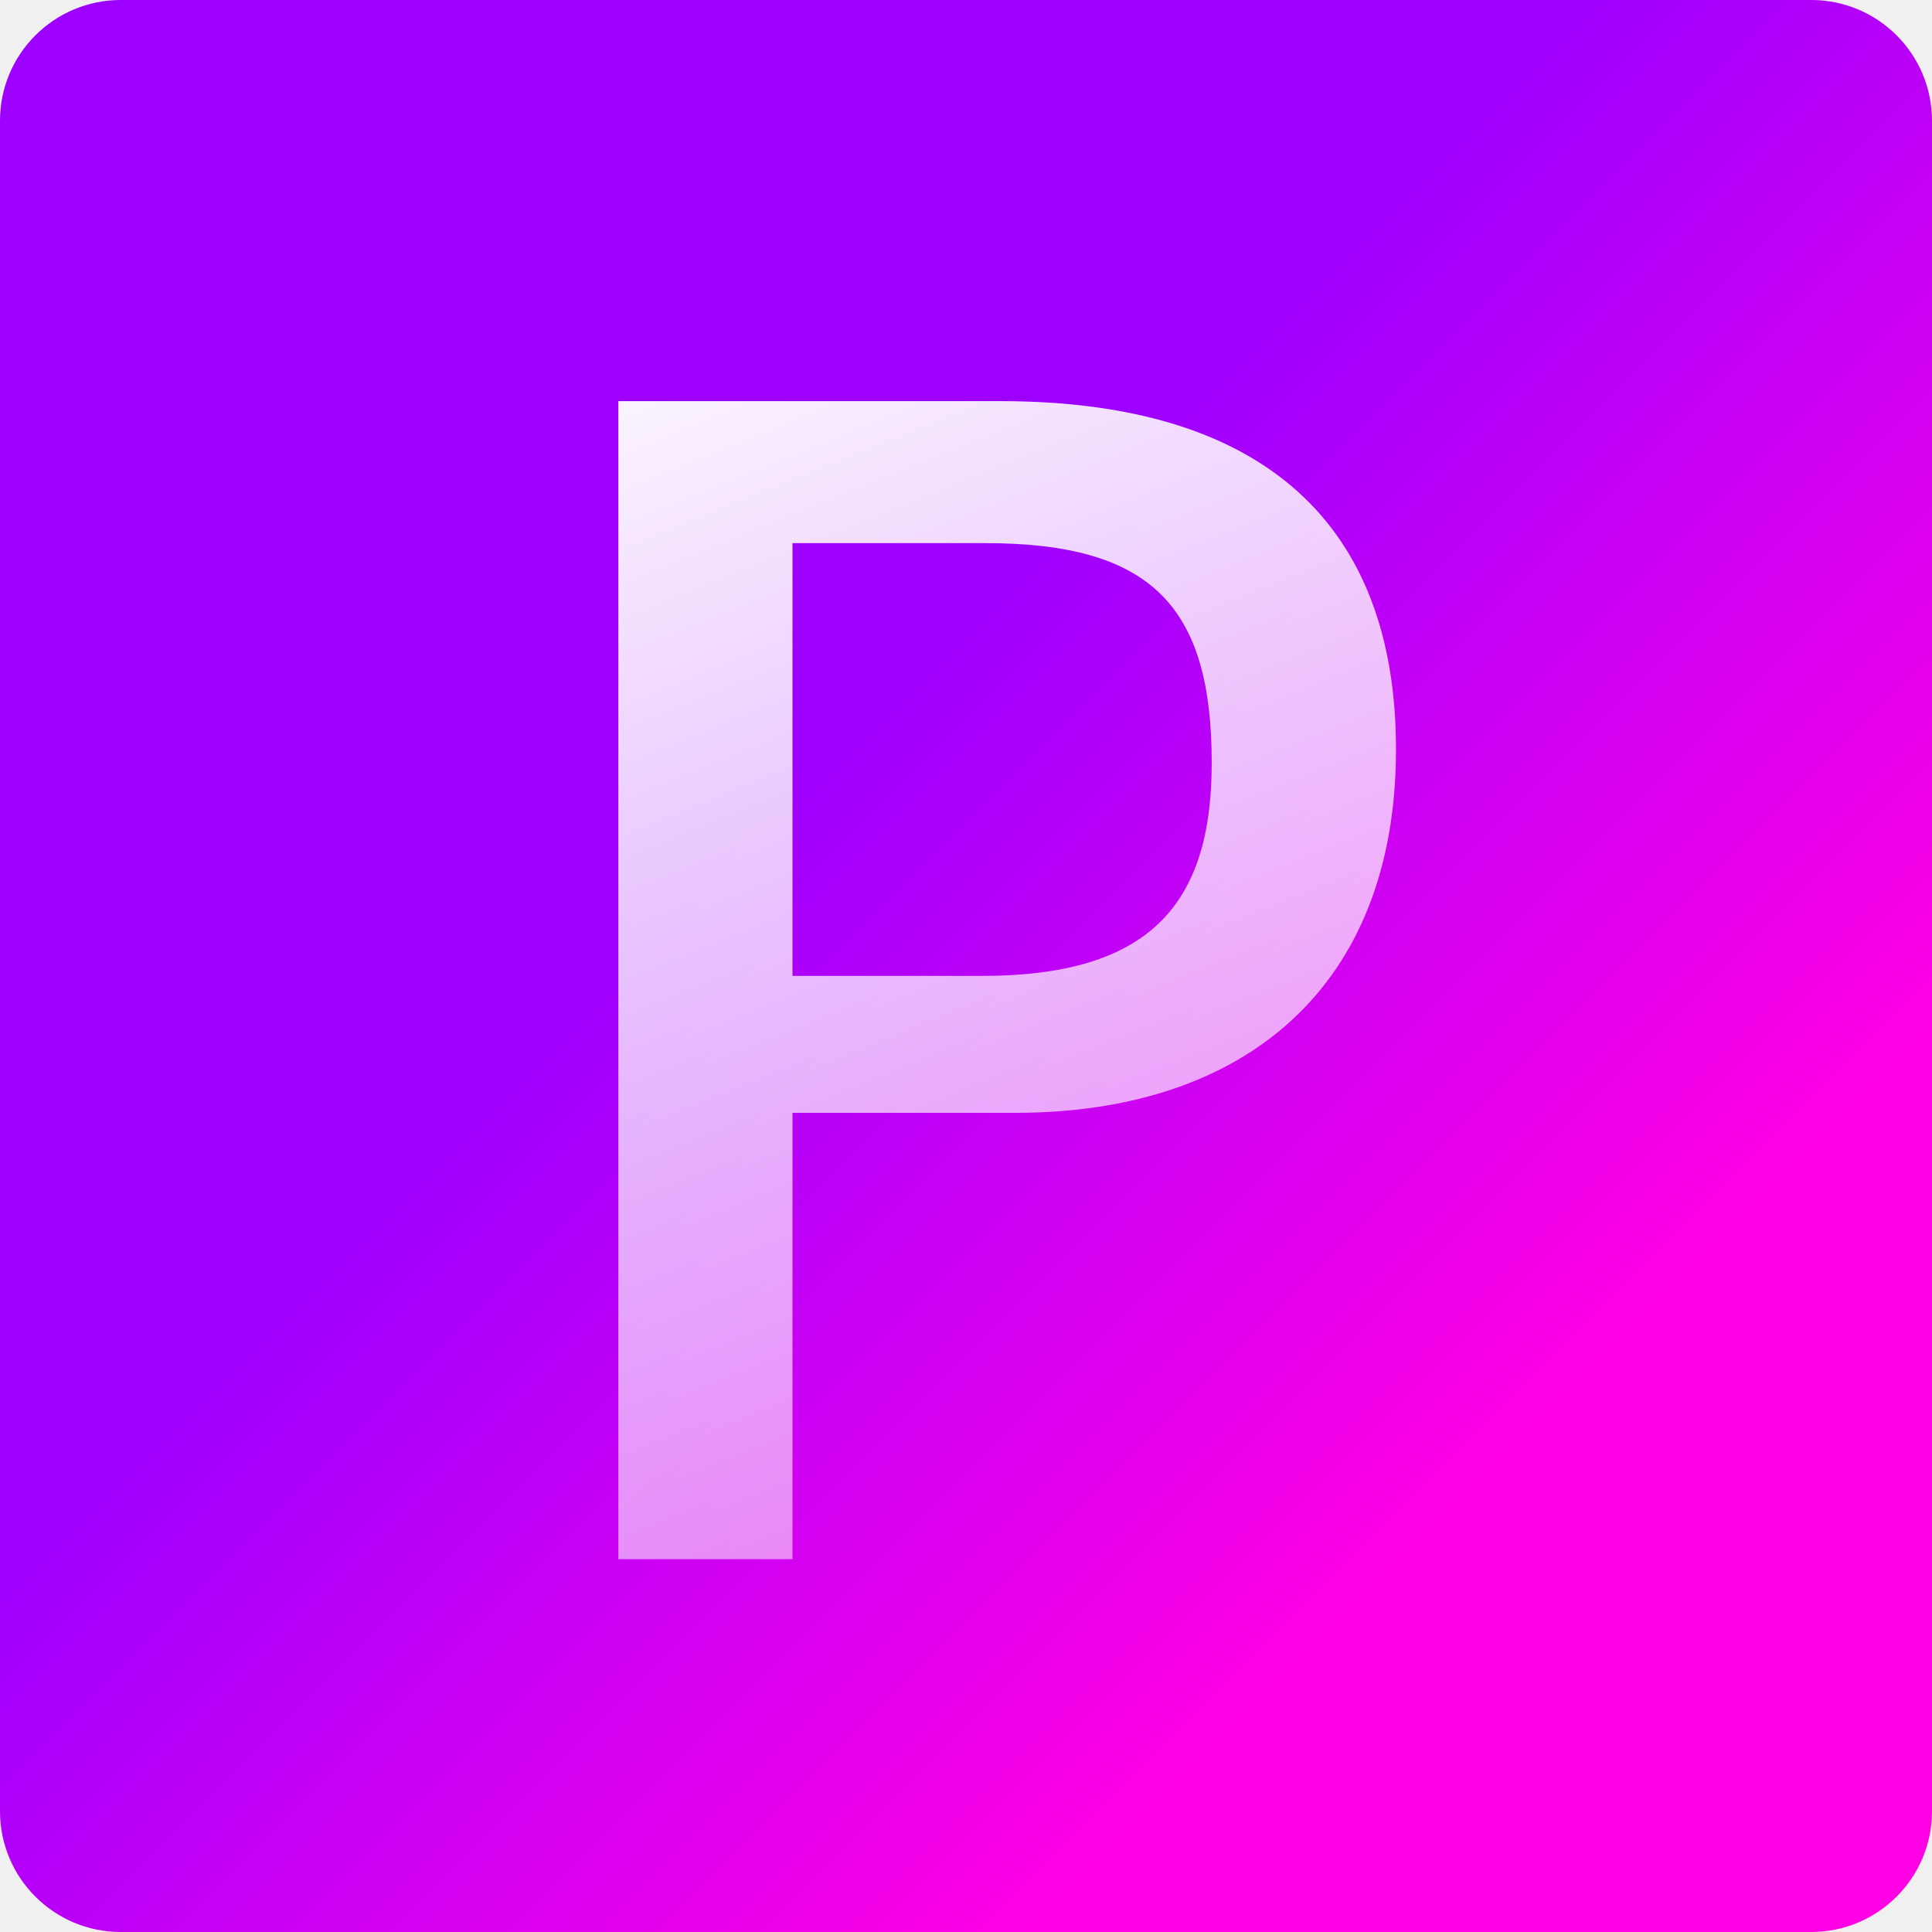
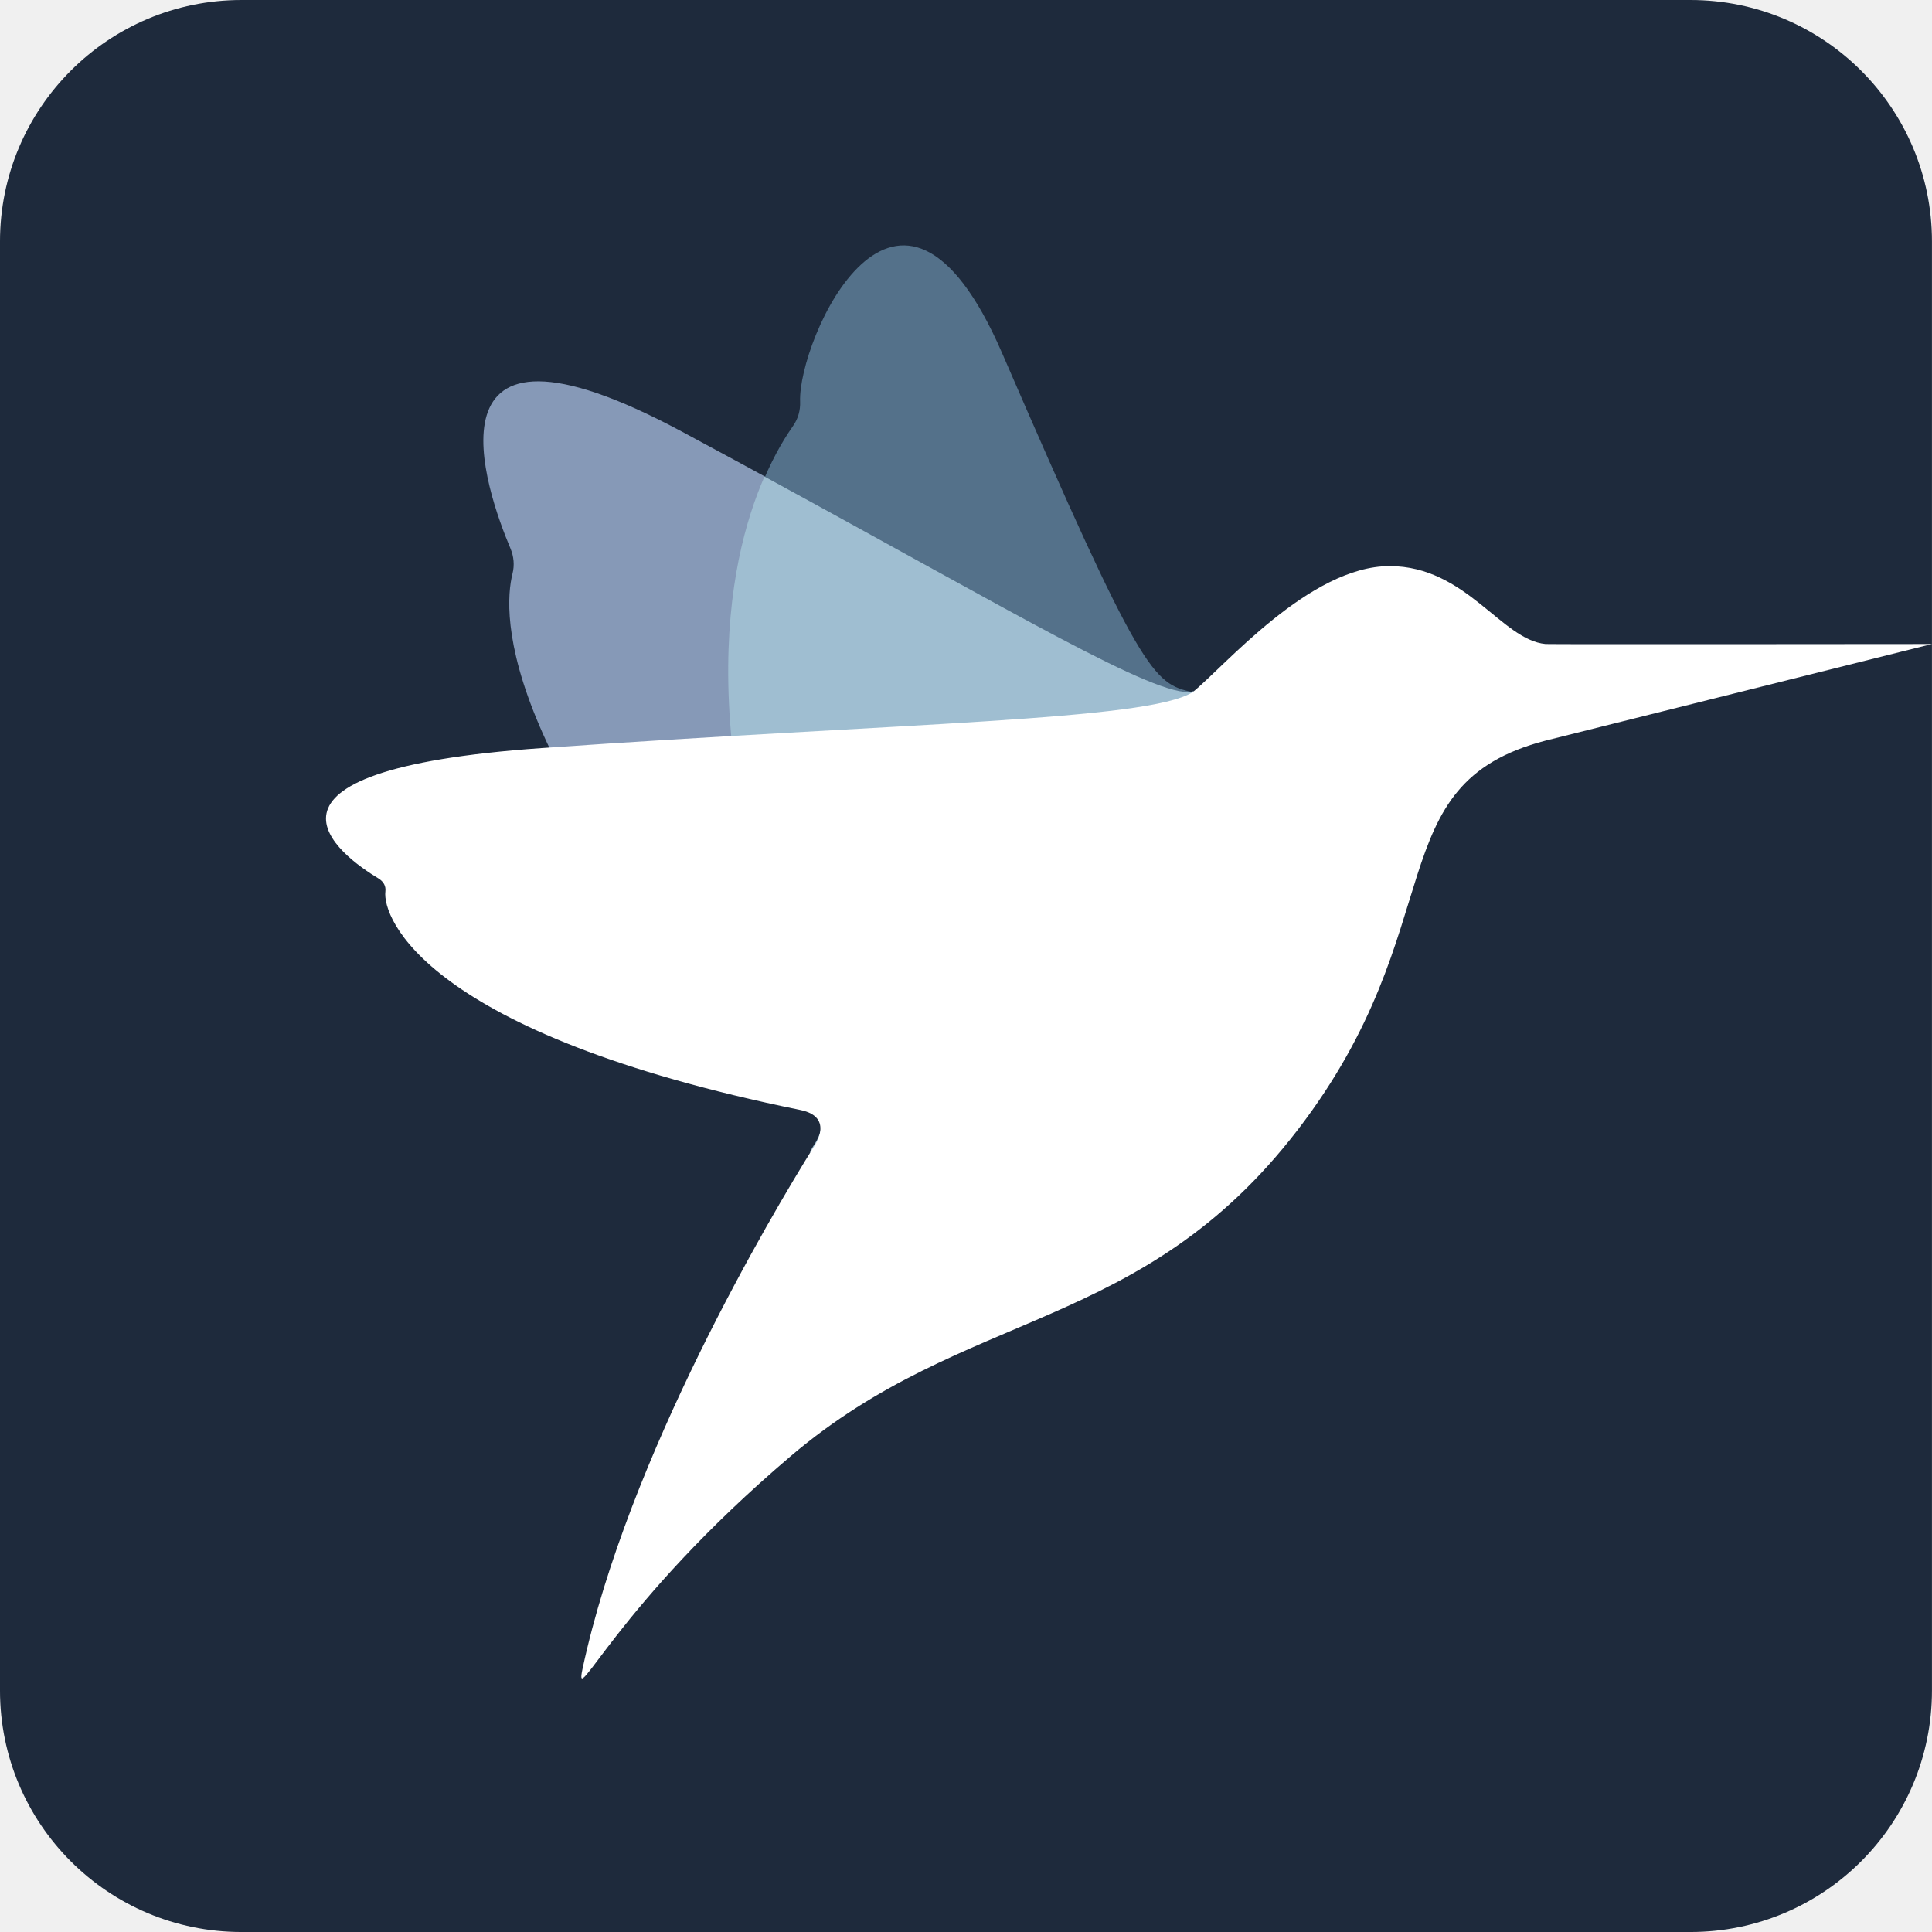
- <svg xmlns="http://www.w3.org/2000/svg" width="32" height="32" viewBox="0 0 32 32" fill="none">
-   <rect width="32" height="32" rx="2" fill="url(#paint0_linear_1_15)" />
-   <path d="M10.242 25.824H13.126V18.432H16.822C20.602 18.432 23.122 16.36 23.122 12.412C23.122 8.716 20.966 6.644 16.57 6.644H10.242V25.824ZM13.126 16.164V8.996H16.318C19.062 8.996 20.07 10.032 20.07 12.636C20.07 14.988 19.034 16.164 16.262 16.164H13.126Z" fill="url(#paint1_linear_1_15)" />
-   <defs>
-     <linearGradient id="paint0_linear_1_15" x1="12.5" y1="13.5" x2="24" y2="25" gradientUnits="userSpaceOnUse">
-       <stop stop-color="#9E00FF" />
-       <stop offset="1" stop-color="#FF00E5" />
-     </linearGradient>
-     <linearGradient id="paint1_linear_1_15" x1="8.929" y1="4.966" x2="17.353" y2="25.802" gradientUnits="userSpaceOnUse">
-       <stop stop-color="white" />
-       <stop offset="1" stop-color="white" stop-opacity="0.5" />
-     </linearGradient>
-   </defs>
+ <svg xmlns="http://www.w3.org/2000/svg" version="1.1" id="svg18" width="53.332" height="53.333" viewBox="0 0 53.332 53.333">
+   <defs id="defs22" />
+   <g id="g26" transform="matrix(1.333333,0,0,-1.333333,-620.8424,68.75658)">
+     <g id="g1202" transform="translate(-338.9068,-41.40693)">
+       <g id="g44-8" transform="translate(809.5386,92.97437)">
+         <path d="m 0,0 h 29.999 c 2.762,0 5,-2.239 5,-5 v -30 c 0,-2.761 -2.238,-5 -5,-5 H 0 c -2.762,0 -5,2.239 -5,5 v 30 c 0,2.761 2.238,5 5,5" style="fill:#1e2a3c;fill-opacity:1;fill-rule:evenodd;stroke:none" id="path46-7" />
+       </g>
+       <g id="g48-8" transform="translate(829.232,78.64377)">
+         <path d="m 0,0 c -0.854,-0.11 -4.185,1.962 -10.565,5.389 -5.566,2.989 -4.05,-1.257 -3.558,-2.418 0.068,-0.163 0.084,-0.344 0.041,-0.515 -0.21,-0.834 -0.339,-3.976 6.145,-10.882 0.258,-0.276 0.367,-0.552 0.164,-0.871 C -7.82,-9.372 -7.845,-9.412 -7.845,-9.412 -8.732,-10.835 0.652,0.526 0,0" style="fill:#8699b7;fill-opacity:1;fill-rule:evenodd;stroke:none" id="path50-7" />
+       </g>
+       <g id="g52-7" transform="translate(829.232,78.64377)">
+         <path d="M 0,0 C -0.82,0.177 -1.065,0.363 -3.944,7.016 -6.1,11.995 -8.177,7.277 -8.128,6.014 -8.121,5.837 -8.169,5.662 -8.271,5.517 -8.761,4.814 -11.312,0.907 -7.687,-7.852 -7.543,-8.201 -7.569,-8.944 -7.773,-9.297 -7.82,-9.372 -7.845,-9.412 -7.845,-9.412 -8.732,-10.835 0.652,0.526 0,0" style="fill:#54718a;fill-opacity:1;fill-rule:evenodd;stroke:none" id="path54-4" />
+       </g>
+       <g id="g56-4" transform="translate(829.2154,78.64867)">
+         <path d="m 0,0 c -0.771,-0.1 -3.597,1.6 -8.849,4.459 -0.768,-1.755 -1.615,-5.6 1.162,-12.311 0.144,-0.349 0.118,-1.092 -0.086,-1.445 C -7.819,-9.372 -7.844,-9.412 -7.844,-9.412 -8.731,-10.835 0.653,0.526 0,0" style="fill:#9fbed1;fill-opacity:1;fill-rule:evenodd;stroke:none" id="path58-9" />
+       </g>
+       <g id="g60-1" transform="translate(836.5377,79.64087)">
+         <path d="m 0,0 c -0.916,0.085 -1.644,1.613 -3.229,1.613 -1.66,0 -3.424,-2.084 -4.077,-2.61 -0.944,-0.589 -5.999,-0.634 -13.474,-1.157 -6.614,-0.463 -4.147,-2.24 -3.386,-2.698 0.106,-0.064 0.16,-0.158 0.146,-0.27 -0.065,-0.541 0.812,-2.939 8.59,-4.525 0.729,-0.148 0.28,-0.762 0.28,-0.762 -0.888,-1.424 -3.844,-6.406 -4.788,-10.807 -0.193,-0.893 0.684,1.321 4.312,4.404 3.628,3.082 7.258,2.539 10.496,6.755 C -1.892,-5.841 -3.486,-2.906 0,-2 L 8,0 C 8,0 0.087,-0.008 0,0" style="fill:#ffffff;fill-opacity:1;fill-rule:evenodd;stroke:none" id="path62-5" />
+       </g>
+     </g>
+   </g>
</svg>
